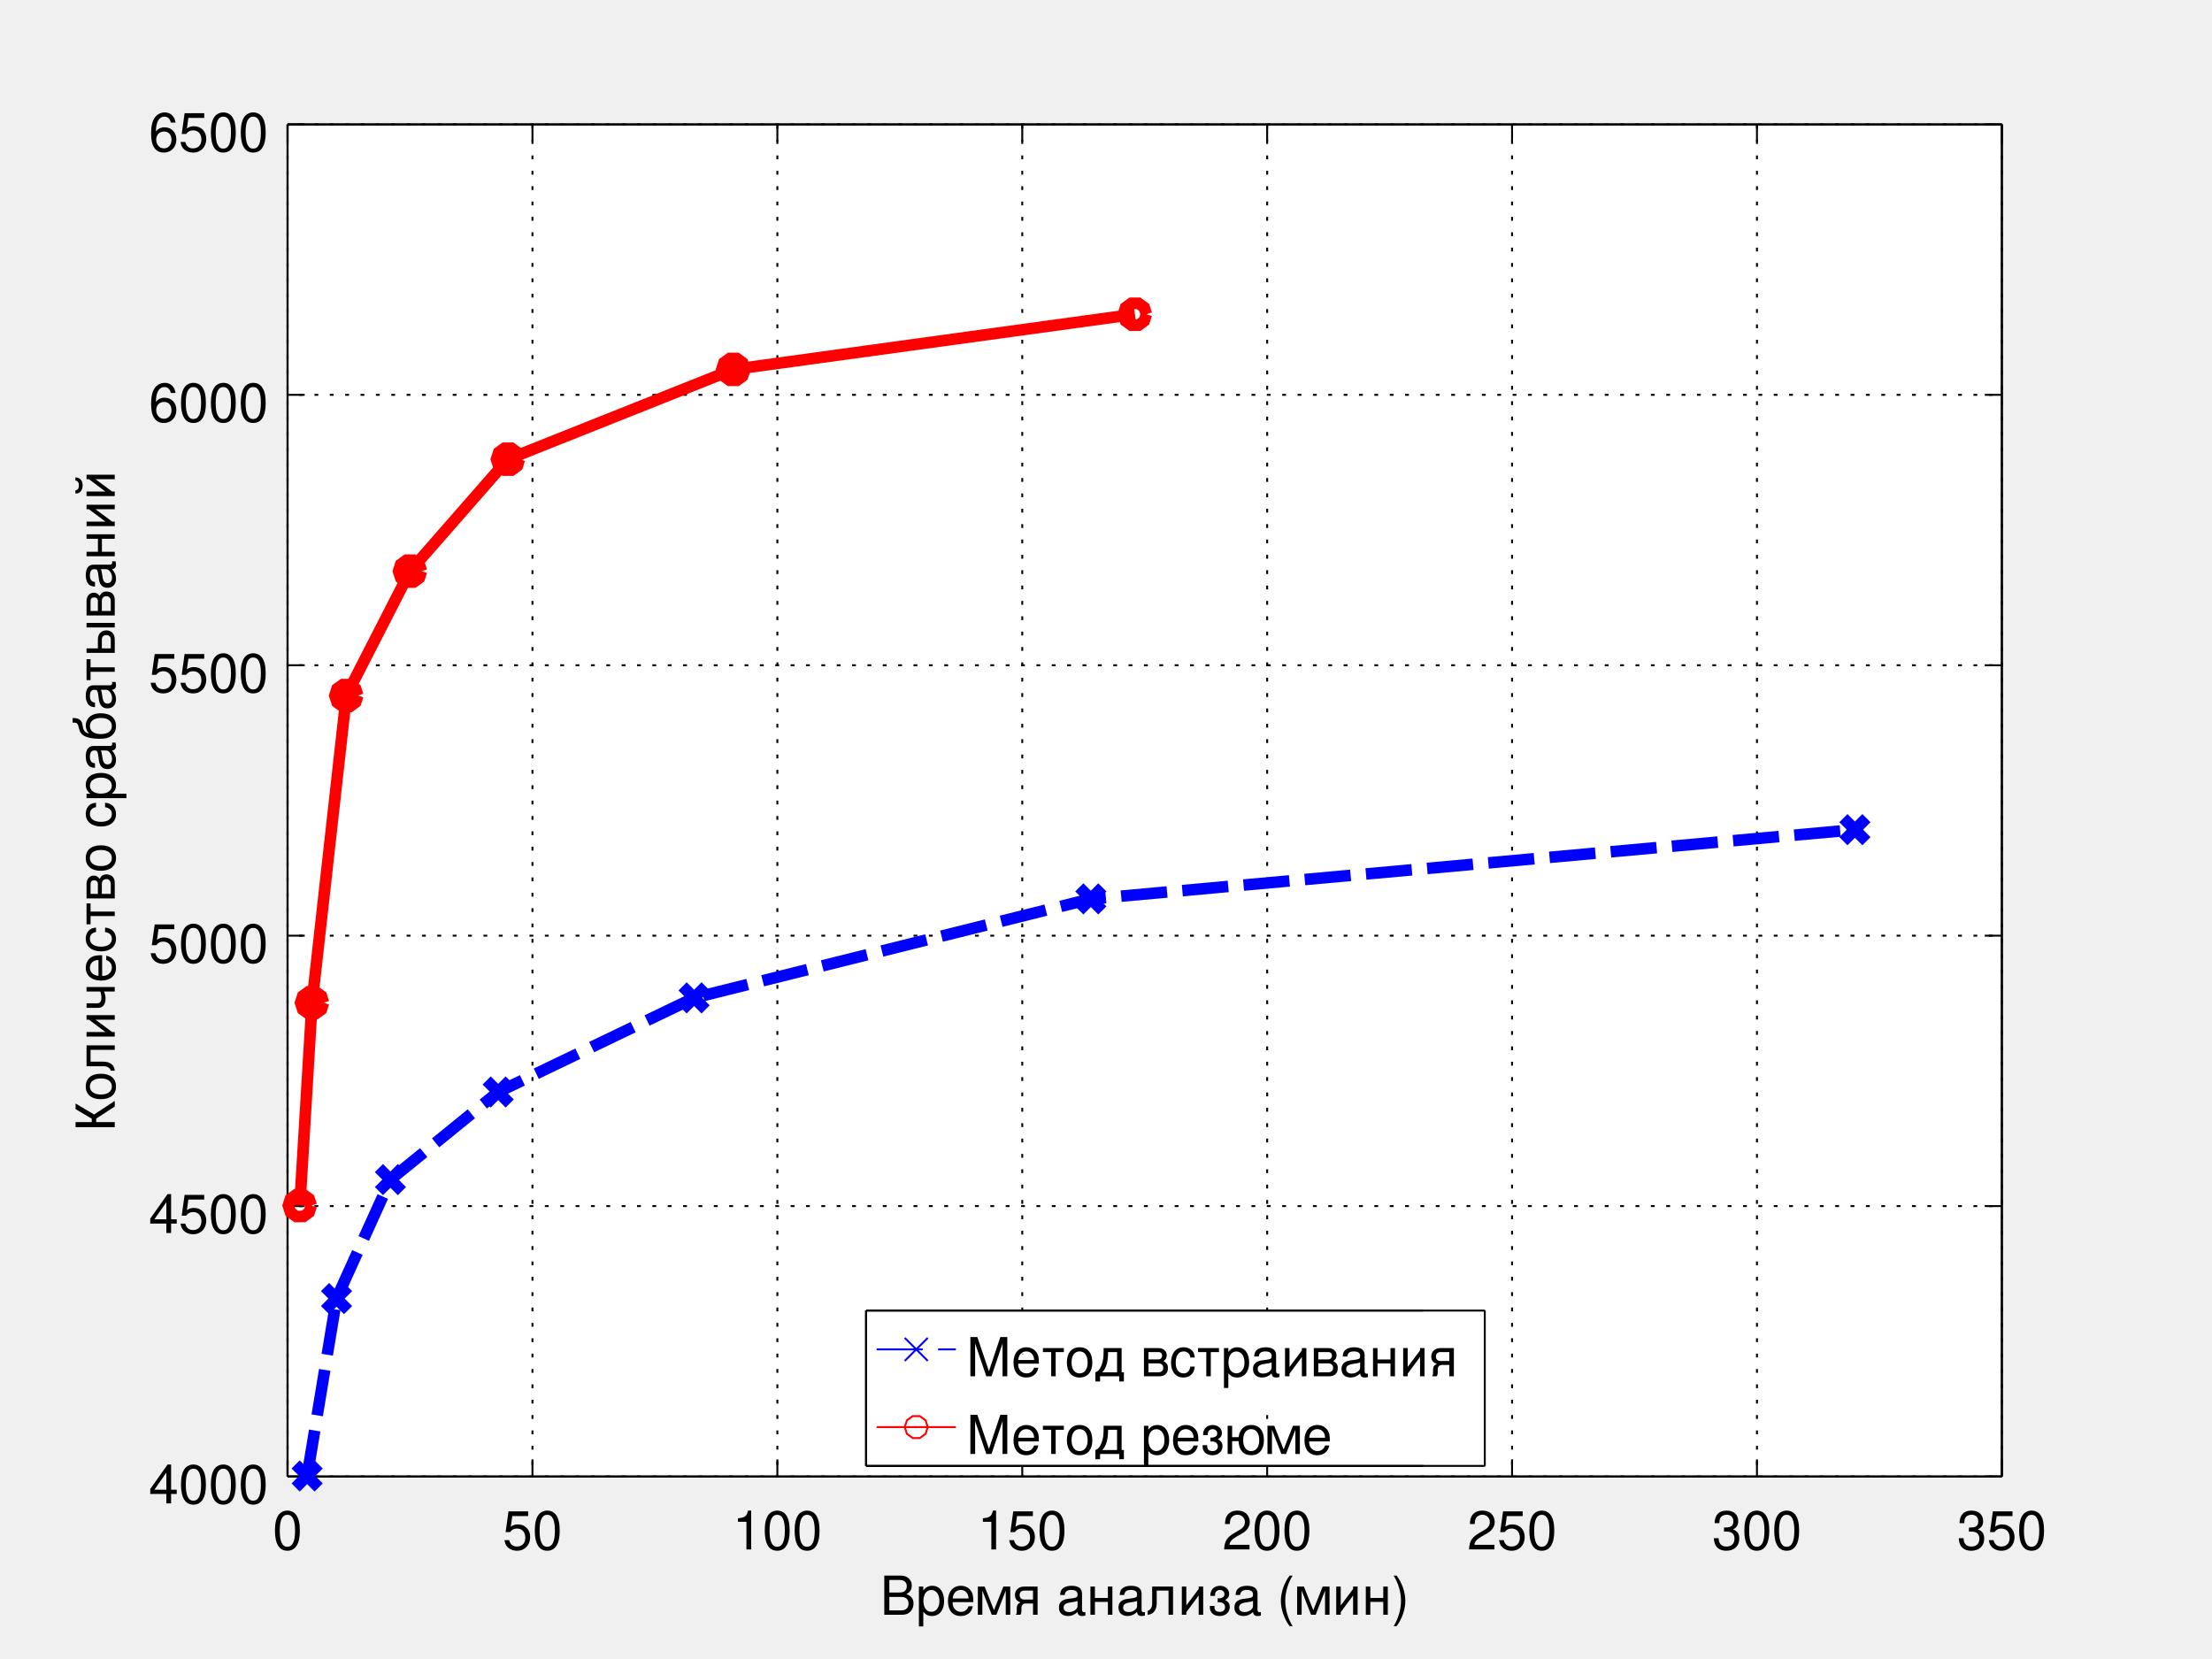
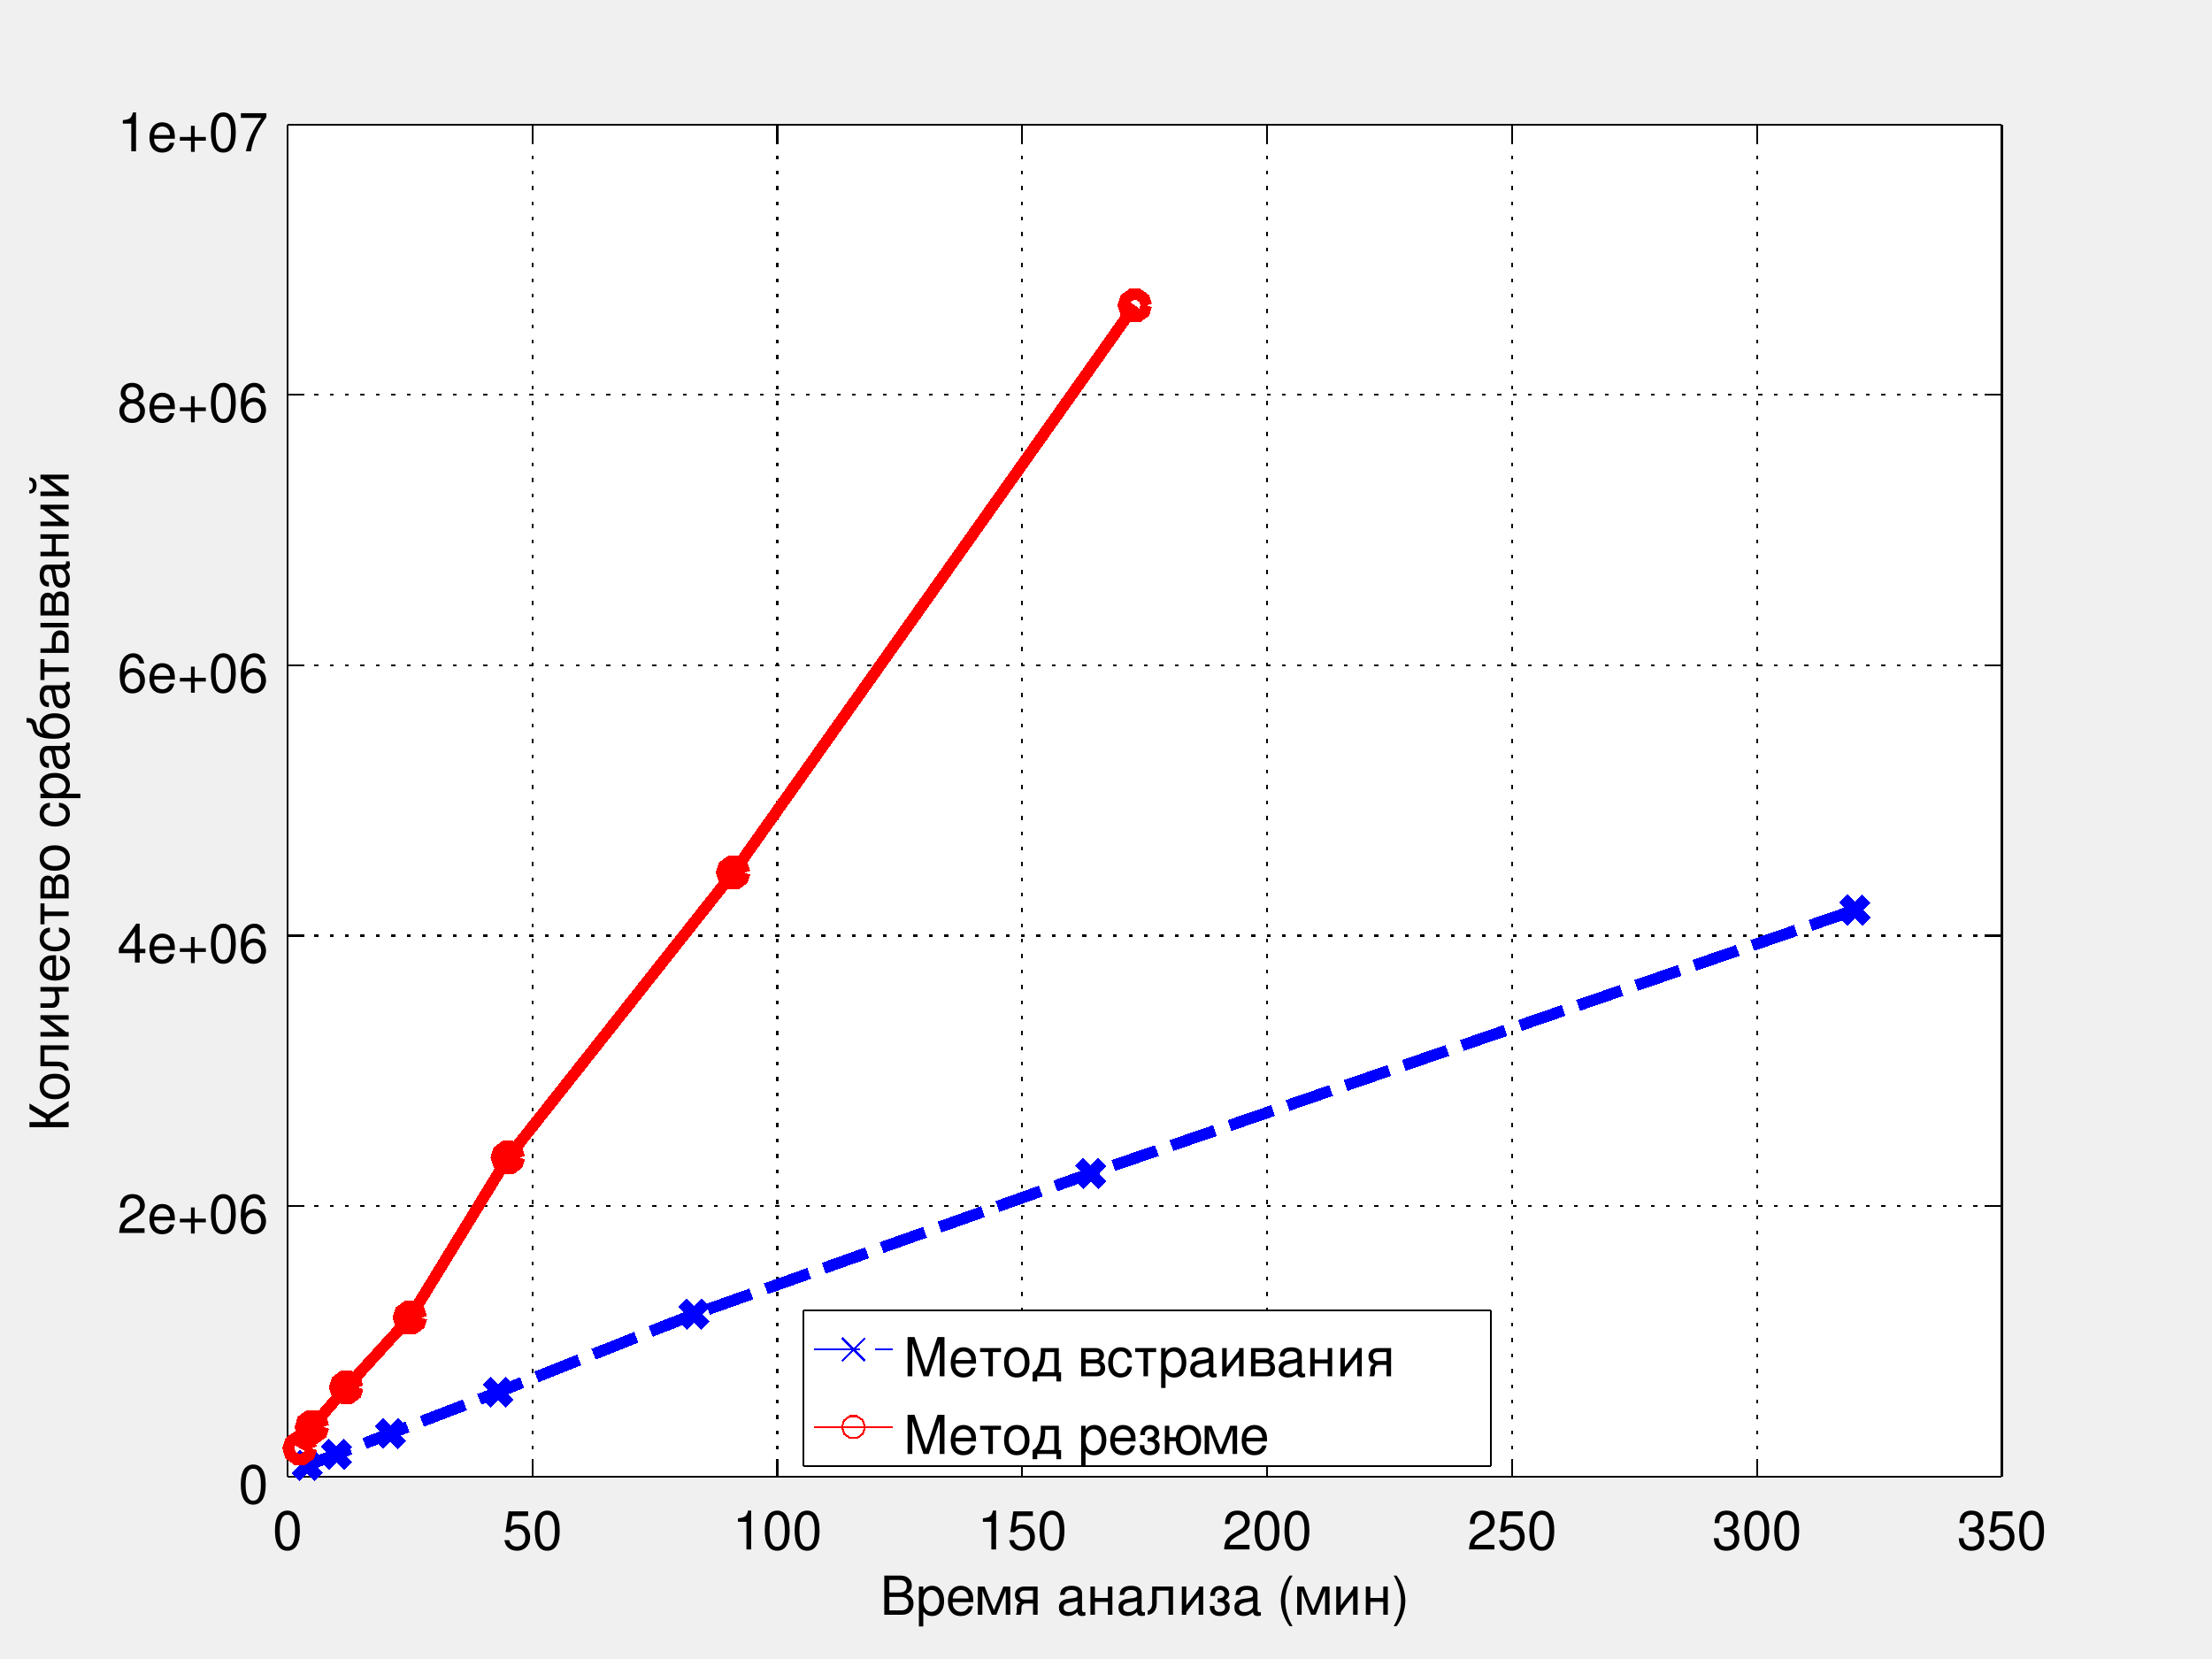
- <svg xmlns="http://www.w3.org/2000/svg" width="576px" height="432px" viewBox="0 0 576 432" id="svg2" version="1.1">
-   <defs id="defs8" />
-   <polygon style="fill:#ffffff" id="polygon12" points="521.28,384.48 521.28,384.48 521.28,32.4 " />
-   <polygon style="fill:#ffffff" id="polygon14" points="521.28,384.48 521.28,32.4 521.28,32.4 " />
-   <polygon style="fill:#ffffff" id="polygon16" points="74.88,32.4 74.88,32.4 521.28,32.4 " />
-   <polygon style="fill:#ffffff" id="polygon18" points="74.88,32.4 521.28,32.4 521.28,32.4 " />
-   <polygon style="fill:#ffffff" id="polygon20" points="74.88,32.4 74.88,384.48 521.28,384.48 " />
-   <polygon style="fill:#ffffff" id="polygon22" points="74.88,32.4 521.28,384.48 521.28,32.4 " />
-   <polyline style="fill:none;stroke:#000000;stroke-width:0.5;stroke-dasharray:16, 0" id="polyline24" points="74.88,384.48 521.28,384.48" />
-   <polyline style="fill:none;stroke:#000000;stroke-width:0.5;stroke-dasharray:16, 0" id="polyline26" points="74.88,32.4 521.28,32.4" />
-   <polyline style="fill:none;stroke:#000000;stroke-width:0.5;stroke-dasharray:16, 0" id="polyline28" points="74.88,32.4 521.28,32.4" />
-   <polyline style="fill:none;stroke:#000000;stroke-width:0.5;stroke-dasharray:16, 0" id="polyline30" points="74.88,384.48 521.28,384.48" />
-   <polyline style="fill:none;stroke:#000000;stroke-width:0.5;stroke-dasharray:16, 0" id="polyline32" points="74.88,384.48 74.88,32.4" />
-   <polyline style="fill:none;stroke:#000000;stroke-width:0.5;stroke-dasharray:16, 0" id="polyline34" points="521.28,384.48 521.28,32.4" />
-   <polyline style="fill:none;stroke:#000000;stroke-width:0.5;stroke-dasharray:16, 0" id="polyline36" points="521.28,384.48 521.28,32.4" />
-   <polyline style="fill:none;stroke:#000000;stroke-width:0.5;stroke-dasharray:16, 0" id="polyline38" points="74.88,384.48 74.88,32.4 74.88,32.4" />
-   <polyline style="fill:none;stroke:#000000;stroke-width:0.5;stroke-dasharray:16, 0" id="polyline40" points="521.28,32.4 521.28,32.4" />
-   <polyline style="fill:none;stroke:#000000;stroke-width:0.5;stroke-dasharray:16, 0" id="polyline42" points="521.28,384.48 521.28,384.48" />
-   <polyline style="fill:none;stroke:#000000;stroke-width:0.5;stroke-dasharray:16, 0" id="polyline44" points="74.88,384.48 74.88,384.48" />
-   <polyline style="fill:none;stroke:#000000;stroke-width:0.5;stroke-dasharray:0, 3, 1, 3, 1, 3, 1, 3, 1, 0" id="polyline46" points="74.88,384.48 74.88,32.4" />
-   <polyline style="fill:none;stroke:#000000;stroke-width:0.5;stroke-dasharray:0, 3, 1, 3, 1, 3, 1, 3, 1, 0" id="polyline48" points="138.651,384.48 138.651,32.4" />
-   <polyline style="fill:none;stroke:#000000;stroke-width:0.5;stroke-dasharray:0, 3, 1, 3, 1, 3, 1, 3, 1, 0" id="polyline50" points="202.423,384.48 202.423,32.4" />
-   <polyline style="fill:none;stroke:#000000;stroke-width:0.5;stroke-dasharray:0, 3, 1, 3, 1, 3, 1, 3, 1, 0" id="polyline52" points="266.194,384.48 266.194,32.4" />
-   <polyline style="fill:none;stroke:#000000;stroke-width:0.5;stroke-dasharray:0, 3, 1, 3, 1, 3, 1, 3, 1, 0" id="polyline54" points="329.966,384.48 329.966,32.4" />
-   <polyline style="fill:none;stroke:#000000;stroke-width:0.5;stroke-dasharray:0, 3, 1, 3, 1, 3, 1, 3, 1, 0" id="polyline56" points="393.737,384.48 393.737,32.4" />
-   <polyline style="fill:none;stroke:#000000;stroke-width:0.5;stroke-dasharray:0, 3, 1, 3, 1, 3, 1, 3, 1, 0" id="polyline58" points="457.509,384.48 457.509,32.4" />
-   <polyline style="fill:none;stroke:#000000;stroke-width:0.5;stroke-dasharray:0, 3, 1, 3, 1, 3, 1, 3, 1, 0" id="polyline60" points="521.28,384.48 521.28,32.4" />
-   <polyline style="fill:none;stroke:#000000;stroke-width:0.5;stroke-dasharray:16, 0" id="polyline62" points="74.88,384.48 74.88,380.015" />
-   <polyline style="fill:none;stroke:#000000;stroke-width:0.5;stroke-dasharray:16, 0" id="polyline64" points="74.88,32.4 74.88,36.865" />
-   <polyline style="fill:none;stroke:#000000;stroke-width:0.5;stroke-dasharray:16, 0" id="polyline66" points="138.651,384.48 138.651,380.015" />
-   <polyline style="fill:none;stroke:#000000;stroke-width:0.5;stroke-dasharray:16, 0" id="polyline68" points="138.651,32.4 138.651,36.865" />
-   <polyline style="fill:none;stroke:#000000;stroke-width:0.5;stroke-dasharray:16, 0" id="polyline70" points="202.423,384.48 202.423,380.015" />
-   <polyline style="fill:none;stroke:#000000;stroke-width:0.5;stroke-dasharray:16, 0" id="polyline72" points="202.423,32.4 202.423,36.865" />
-   <polyline style="fill:none;stroke:#000000;stroke-width:0.5;stroke-dasharray:16, 0" id="polyline74" points="266.194,384.48 266.194,380.015" />
-   <polyline style="fill:none;stroke:#000000;stroke-width:0.5;stroke-dasharray:16, 0" id="polyline76" points="266.194,32.4 266.194,36.865" />
-   <polyline style="fill:none;stroke:#000000;stroke-width:0.5;stroke-dasharray:16, 0" id="polyline78" points="329.966,384.48 329.966,380.015" />
-   <polyline style="fill:none;stroke:#000000;stroke-width:0.5;stroke-dasharray:16, 0" id="polyline80" points="329.966,32.4 329.966,36.865" />
-   <polyline style="fill:none;stroke:#000000;stroke-width:0.5;stroke-dasharray:16, 0" id="polyline82" points="393.737,384.48 393.737,380.015" />
-   <polyline style="fill:none;stroke:#000000;stroke-width:0.5;stroke-dasharray:16, 0" id="polyline84" points="393.737,32.4 393.737,36.865" />
-   <polyline style="fill:none;stroke:#000000;stroke-width:0.5;stroke-dasharray:16, 0" id="polyline86" points="457.509,384.48 457.509,380.015" />
-   <polyline style="fill:none;stroke:#000000;stroke-width:0.5;stroke-dasharray:16, 0" id="polyline88" points="457.509,32.4 457.509,36.865" />
-   <polyline style="fill:none;stroke:#000000;stroke-width:0.5;stroke-dasharray:16, 0" id="polyline90" points="521.28,384.48 521.28,380.015" />
-   <polyline style="fill:none;stroke:#000000;stroke-width:0.5;stroke-dasharray:16, 0" id="polyline92" points="521.28,32.4 521.28,36.865" />
-   <text style="font-size:14px;text-anchor:middle;baseline-shift:-14px;fill:#000000;font-family:Helvetica" id="text94" baseline-shift="-14" font-size="14" y="389.481" x="74.88">0</text>
-   <text style="font-size:14px;text-anchor:middle;baseline-shift:-14px;fill:#000000;font-family:Helvetica" id="text96" baseline-shift="-14" font-size="14" y="389.481" x="138.651">50</text>
-   <text style="font-size:14px;text-anchor:middle;baseline-shift:-14px;fill:#000000;font-family:Helvetica" id="text98" baseline-shift="-14" font-size="14" y="389.481" x="202.423">100</text>
-   <text style="font-size:14px;text-anchor:middle;baseline-shift:-14px;fill:#000000;font-family:Helvetica" id="text100" baseline-shift="-14" font-size="14" y="389.481" x="266.194">150</text>
-   <text style="font-size:14px;text-anchor:middle;baseline-shift:-14px;fill:#000000;font-family:Helvetica" id="text102" baseline-shift="-14" font-size="14" y="389.481" x="329.966">200</text>
-   <text style="font-size:14px;text-anchor:middle;baseline-shift:-14px;fill:#000000;font-family:Helvetica" id="text104" baseline-shift="-14" font-size="14" y="389.481" x="393.737">250</text>
-   <text style="font-size:14px;text-anchor:middle;baseline-shift:-14px;fill:#000000;font-family:Helvetica" id="text106" baseline-shift="-14" font-size="14" y="389.481" x="457.509">300</text>
-   <text style="font-size:14px;text-anchor:middle;baseline-shift:-14px;fill:#000000;font-family:Helvetica" id="text108" baseline-shift="-14" font-size="14" y="389.481" x="521.28">350</text>
-   <polyline style="fill:none;stroke:#000000;stroke-width:0.5;stroke-dasharray:0, 3, 1, 3, 1, 3, 1, 3, 1, 0" id="polyline110" points="74.88,384.48 521.28,384.48" />
-   <polyline style="fill:none;stroke:#000000;stroke-width:0.5;stroke-dasharray:0, 3, 1, 3, 1, 3, 1, 3, 1, 0" id="polyline112" points="74.88,314.064 521.28,314.064" />
-   <polyline style="fill:none;stroke:#000000;stroke-width:0.5;stroke-dasharray:0, 3, 1, 3, 1, 3, 1, 3, 1, 0" id="polyline114" points="74.88,243.648 521.28,243.648" />
-   <polyline style="fill:none;stroke:#000000;stroke-width:0.5;stroke-dasharray:0, 3, 1, 3, 1, 3, 1, 3, 1, 0" id="polyline116" points="74.88,173.232 521.28,173.232" />
-   <polyline style="fill:none;stroke:#000000;stroke-width:0.5;stroke-dasharray:0, 3, 1, 3, 1, 3, 1, 3, 1, 0" id="polyline118" points="74.88,102.816 521.28,102.816" />
-   <polyline style="fill:none;stroke:#000000;stroke-width:0.5;stroke-dasharray:0, 3, 1, 3, 1, 3, 1, 3, 1, 0" id="polyline120" points="74.88,32.4 521.28,32.4" />
-   <polyline style="fill:none;stroke:#000000;stroke-width:0.5;stroke-dasharray:16, 0" id="polyline122" points="74.88,384.48 79.348,384.48" />
-   <polyline style="fill:none;stroke:#000000;stroke-width:0.5;stroke-dasharray:16, 0" id="polyline124" points="521.28,384.48 516.812,384.48" />
-   <polyline style="fill:none;stroke:#000000;stroke-width:0.5;stroke-dasharray:16, 0" id="polyline126" points="74.88,314.064 79.348,314.064" />
-   <polyline style="fill:none;stroke:#000000;stroke-width:0.5;stroke-dasharray:16, 0" id="polyline128" points="521.28,314.064 516.812,314.064" />
-   <polyline style="fill:none;stroke:#000000;stroke-width:0.5;stroke-dasharray:16, 0" id="polyline130" points="74.88,243.648 79.348,243.648" />
-   <polyline style="fill:none;stroke:#000000;stroke-width:0.5;stroke-dasharray:16, 0" id="polyline132" points="521.28,243.648 516.812,243.648" />
-   <polyline style="fill:none;stroke:#000000;stroke-width:0.5;stroke-dasharray:16, 0" id="polyline134" points="74.88,173.232 79.348,173.232" />
-   <polyline style="fill:none;stroke:#000000;stroke-width:0.5;stroke-dasharray:16, 0" id="polyline136" points="521.28,173.232 516.812,173.232" />
-   <polyline style="fill:none;stroke:#000000;stroke-width:0.5;stroke-dasharray:16, 0" id="polyline138" points="74.88,102.816 79.348,102.816" />
-   <polyline style="fill:none;stroke:#000000;stroke-width:0.5;stroke-dasharray:16, 0" id="polyline140" points="521.28,102.816 516.812,102.816" />
-   <polyline style="fill:none;stroke:#000000;stroke-width:0.5;stroke-dasharray:16, 0" id="polyline142" points="74.88,32.4 79.348,32.4" />
-   <polyline style="fill:none;stroke:#000000;stroke-width:0.5;stroke-dasharray:16, 0" id="polyline144" points="521.28,32.4 516.812,32.4" />
-   <text style="font-size:14px;text-anchor:end;baseline-shift:-7px;fill:#000000;font-family:Helvetica" id="text146" baseline-shift="-7" font-size="14" y="384.48" x="69.876">4000</text>
-   <text style="font-size:14px;text-anchor:end;baseline-shift:-7px;fill:#000000;font-family:Helvetica" id="text148" baseline-shift="-7" font-size="14" y="314.064" x="69.876">4500</text>
-   <text style="font-size:14px;text-anchor:end;baseline-shift:-7px;fill:#000000;font-family:Helvetica" id="text150" baseline-shift="-7" font-size="14" y="243.648" x="69.876">5000</text>
-   <text style="font-size:14px;text-anchor:end;baseline-shift:-7px;fill:#000000;font-family:Helvetica" id="text152" baseline-shift="-7" font-size="14" y="173.232" x="69.876">5500</text>
-   <text style="font-size:14px;text-anchor:end;baseline-shift:-7px;fill:#000000;font-family:Helvetica" id="text154" baseline-shift="-7" font-size="14" y="102.816" x="69.876">6000</text>
-   <text style="font-size:14px;text-anchor:end;baseline-shift:-7px;fill:#000000;font-family:Helvetica" id="text156" baseline-shift="-7" font-size="14" y="32.4" x="69.876">6500</text>
-   <text style="font-size:14px;text-anchor:middle;baseline-shift:-14px;fill:#000000;font-family:Helvetica" id="text158" baseline-shift="-14" font-size="14" y="406.481" x="298.08">Время анализа (мин)</text>
-   <text style="font-size:14px;text-anchor:middle;baseline-shift:0px;fill:#000000;font-family:Helvetica" id="text160" baseline-shift="0" transform="matrix(0,-1,1,0,0,0)" font-size="14" y="29.876" x="-208.44">Количество срабатываний</text>
-   <polyline style="fill:none;stroke:#0000ff;stroke-width:3;stroke-dasharray:12, 4" id="polyline162" points="79.982,384.339 87.634,338.146 101.664,307.163 129.723,284.348 180.741,259.844 284.05,234.071 483.017,216.045" />
-   <polyline style="fill:none;stroke:#0000ff;stroke-width:3" id="polyline164" points="76.982,381.339 82.982,387.339" />
-   <polyline style="fill:none;stroke:#0000ff;stroke-width:3" id="polyline166" points="76.982,387.339 82.982,381.339" />
-   <polyline style="fill:none;stroke:#0000ff;stroke-width:3" id="polyline168" points="84.634,335.146 90.634,341.146" />
-   <polyline style="fill:none;stroke:#0000ff;stroke-width:3" id="polyline170" points="84.634,341.146 90.634,335.146" />
-   <polyline style="fill:none;stroke:#0000ff;stroke-width:3" id="polyline172" points="98.664,304.163 104.664,310.163" />
-   <polyline style="fill:none;stroke:#0000ff;stroke-width:3" id="polyline174" points="98.664,310.163 104.664,304.163" />
-   <polyline style="fill:none;stroke:#0000ff;stroke-width:3" id="polyline176" points="126.723,281.348 132.723,287.348" />
-   <polyline style="fill:none;stroke:#0000ff;stroke-width:3" id="polyline178" points="126.723,287.348 132.723,281.348" />
-   <polyline style="fill:none;stroke:#0000ff;stroke-width:3" id="polyline180" points="177.741,256.844 183.741,262.844" />
-   <polyline style="fill:none;stroke:#0000ff;stroke-width:3" id="polyline182" points="177.741,262.844 183.741,256.844" />
-   <polyline style="fill:none;stroke:#0000ff;stroke-width:3" id="polyline184" points="281.05,231.071 287.05,237.071" />
-   <polyline style="fill:none;stroke:#0000ff;stroke-width:3" id="polyline186" points="281.05,237.071 287.05,231.071" />
-   <polyline style="fill:none;stroke:#0000ff;stroke-width:3" id="polyline188" points="480.017,213.045 486.017,219.045" />
-   <polyline style="fill:none;stroke:#0000ff;stroke-width:3" id="polyline190" points="480.017,219.045 486.017,213.045" />
-   <polyline style="fill:none;stroke:#ff0000;stroke-width:3" id="polyline192" points="78.069,313.923 81.257,261.111 90.185,181.119 106.766,148.727 132.274,119.575 190.944,96.197 295.529,81.832" />
-   <polyline style="fill:none;stroke:#ff0000;stroke-width:3" id="polyline194" points="81.069,313.923 80.496,315.687 78.996,316.776 77.141,316.776 75.641,315.687 75.069,313.923 75.641,312.16 77.141,311.07 78.996,311.07 80.496,312.16 81.069,313.923" />
-   <polyline style="fill:none;stroke:#ff0000;stroke-width:3" id="polyline196" points="84.257,261.111 83.684,262.875 82.184,263.964 80.33,263.964 78.83,262.875 78.257,261.111 78.83,259.348 80.33,258.258 82.184,258.258 83.684,259.348 84.257,261.111" />
-   <polyline style="fill:none;stroke:#ff0000;stroke-width:3" id="polyline198" points="93.185,181.119 92.612,182.882 91.112,183.972 89.258,183.972 87.758,182.882 87.185,181.119 87.758,179.355 89.258,178.265 91.112,178.265 92.612,179.355 93.185,181.119" />
-   <polyline style="fill:none;stroke:#ff0000;stroke-width:3" id="polyline200" points="109.766,148.727 109.193,150.491 107.693,151.58 105.839,151.58 104.339,150.491 103.766,148.727 104.339,146.964 105.839,145.874 107.693,145.874 109.193,146.964 109.766,148.727" />
-   <polyline style="fill:none;stroke:#ff0000;stroke-width:3" id="polyline202" points="135.274,119.575 134.701,121.338 133.201,122.428 131.347,122.428 129.847,121.338 129.274,119.575 129.847,117.812 131.347,116.722 133.201,116.722 134.701,117.812 135.274,119.575" />
-   <polyline style="fill:none;stroke:#ff0000;stroke-width:3" id="polyline204" points="193.944,96.197 193.371,97.96 191.871,99.05 190.017,99.05 188.517,97.96 187.944,96.197 188.517,94.433 190.017,93.344 191.871,93.344 193.371,94.433 193.944,96.197" />
-   <polyline style="fill:none;stroke:#ff0000;stroke-width:3" id="polyline206" points="298.529,81.832 297.956,83.595 296.456,84.685 294.602,84.685 293.102,83.595 292.529,81.832 293.102,80.069 294.602,78.979 296.456,78.979 297.956,80.069 298.529,81.832" />
-   <polygon style="fill:#ffffff" id="polygon208" points="370.635,381.729 370.635,381.729 370.635,341.257 " />
-   <polygon style="fill:#ffffff" id="polygon210" points="370.635,381.729 370.635,341.257 370.635,341.257 " />
-   <polygon style="fill:#ffffff" id="polygon212" points="225.525,341.257 225.525,341.257 370.635,341.257 " />
-   <polygon style="fill:#ffffff" id="polygon214" points="225.525,341.257 370.635,341.257 370.635,341.257 " />
-   <polygon style="fill:#ffffff" id="polygon216" points="225.525,341.257 225.525,381.729 370.635,381.729 " />
-   <polygon style="fill:#ffffff" id="polygon218" points="225.525,341.257 370.635,381.729 370.635,341.257 " transform="matrix(1.110478,0,0,0.9993397,-24.90224,0.2386806)" />
-   <polyline style="fill:none;stroke:#000000;stroke-width:0.5;stroke-dasharray:16, 0" id="polyline220" points="225.525,381.729 370.635,381.729" />
-   <polyline style="fill:none;stroke:#000000;stroke-width:0.5;stroke-dasharray:16, 0" id="polyline222" points="225.525,341.257 370.635,341.257" />
-   <polyline style="fill:none;stroke:#000000;stroke-width:0.5;stroke-dasharray:16, 0" id="polyline224" points="225.525,341.257 370.635,341.257" transform="matrix(1.110478,0,0,0.9993397,-24.90224,0.2386806)" />
-   <polyline style="fill:none;stroke:#000000;stroke-width:0.5;stroke-dasharray:16, 0" id="polyline226" points="225.525,381.729 370.635,381.729" transform="matrix(1.110478,0,0,0.9993397,-24.90224,0.2386806)" />
-   <polyline style="fill:none;stroke:#000000;stroke-width:0.5;stroke-dasharray:16, 0" id="polyline228" points="225.525,381.729 225.525,341.257" />
-   <polyline style="fill:none;stroke:#000000;stroke-width:0.5;stroke-dasharray:16, 0" id="polyline232" points="370.635,381.729 370.635,341.257" transform="translate(16,0)" />
-   <polyline style="fill:none;stroke:#000000;stroke-width:0.5;stroke-dasharray:16, 0" id="polyline234" points="225.525,381.729 225.525,341.257 225.525,341.257" />
-   <polyline style="fill:none;stroke:#000000;stroke-width:0.5;stroke-dasharray:16, 0" id="polyline236" points="370.635,341.257 370.635,341.257" />
-   <polyline style="fill:none;stroke:#000000;stroke-width:0.5;stroke-dasharray:16, 0" id="polyline238" points="370.635,381.729 370.635,381.729" />
-   <polyline style="fill:none;stroke:#000000;stroke-width:0.5;stroke-dasharray:16, 0" id="polyline240" points="225.525,381.729 225.525,381.729" />
-   <text style="font-size:14px;text-anchor:start;baseline-shift:-7px;fill:#000000;font-family:Helvetica" id="text242" baseline-shift="-7" font-size="14" y="351.375" x="251.655">Метод встраивания</text>
-   <text style="font-size:14px;text-anchor:start;baseline-shift:-7px;fill:#000000;font-family:Helvetica" id="text244" baseline-shift="-7" font-size="14" y="371.611" x="251.655">Метод резюме</text>
-   <polyline style="fill:none;stroke:#0000ff;stroke-width:0.5;stroke-dasharray:12, 4" id="polyline246" points="228.276,351.375 248.905,351.375" />
-   <polyline style="fill:none;stroke:#0000ff;stroke-width:0.5" id="polyline248" points="235.59,348.375 241.59,354.375" />
-   <polyline style="fill:none;stroke:#0000ff;stroke-width:0.5" id="polyline250" points="235.59,354.375 241.59,348.375" />
-   <polyline style="fill:none;stroke:#ff0000;stroke-width:0.5" id="polyline252" points="228.276,371.611 248.905,371.611" />
-   <polyline style="fill:none;stroke:#ff0000;stroke-width:0.5" id="polyline254" points="241.59,371.611 241.018,373.375 239.518,374.465 237.663,374.465 236.163,373.375 235.59,371.611 236.163,369.848 237.663,368.758 239.518,368.758 241.018,369.848 241.59,371.611" />
+ <svg xmlns="http://www.w3.org/2000/svg" width="576px" height="432px" viewBox="0 0 576 432">
+   <defs>
+ </defs>
+   <g shape-rendering="crispEdges">
+     <polygon fill="#ffffff" points="521.28,384.48 521.28,32.4 521.28,384.48" />
+     <polygon fill="#ffffff" points="521.28,32.4 521.28,32.4 521.28,384.48" />
+     <polygon fill="#ffffff" points="74.88,32.4 521.28,32.4 74.88,32.4" />
+     <polygon fill="#ffffff" points="521.28,32.4 521.28,32.4 74.88,32.4" />
+     <polygon fill="#ffffff" points="74.88,384.48 521.28,384.48 74.88,32.4" />
+     <polygon fill="#ffffff" points="521.28,384.48 521.28,32.4 74.88,32.4" />
+     <polyline fill="none" stroke="#000000" stroke-width="0.5" stroke-dasharray="16,0" points="74.88,384.48 521.28,384.48" />
+     <polyline fill="none" stroke="#000000" stroke-width="0.5" stroke-dasharray="16,0" points="74.88,32.4 521.28,32.4" />
+     <polyline fill="none" stroke="#000000" stroke-width="0.5" stroke-dasharray="16,0" points="74.88,32.4 521.28,32.4" />
+     <polyline fill="none" stroke="#000000" stroke-width="0.5" stroke-dasharray="16,0" points="74.88,384.48 521.28,384.48" />
+     <polyline fill="none" stroke="#000000" stroke-width="0.5" stroke-dasharray="16,0" points="74.88,384.48 74.88,32.4" />
+     <polyline fill="none" stroke="#000000" stroke-width="0.5" stroke-dasharray="16,0" points="521.28,384.48 521.28,32.4" />
+     <polyline fill="none" stroke="#000000" stroke-width="0.5" stroke-dasharray="16,0" points="521.28,384.48 521.28,32.4" />
+     <polyline fill="none" stroke="#000000" stroke-width="0.5" stroke-dasharray="16,0" points="74.88,384.48 74.88,32.4 74.88,32.4" />
+     <polyline fill="none" stroke="#000000" stroke-width="0.5" stroke-dasharray="16,0" points="521.28,32.4 521.28,32.4" />
+     <polyline fill="none" stroke="#000000" stroke-width="0.5" stroke-dasharray="16,0" points="521.28,384.48 521.28,384.48" />
+     <polyline fill="none" stroke="#000000" stroke-width="0.5" stroke-dasharray="16,0" points="74.88,384.48 74.88,384.48" />
+     <polyline fill="none" stroke="#000000" stroke-width="0.5" stroke-dasharray="0,3,1,3,1,3,1,3,1,0" points="74.88,384.48 74.88,32.4" />
+     <polyline fill="none" stroke="#000000" stroke-width="0.5" stroke-dasharray="0,3,1,3,1,3,1,3,1,0" points="138.651,384.48 138.651,32.4" />
+     <polyline fill="none" stroke="#000000" stroke-width="0.5" stroke-dasharray="0,3,1,3,1,3,1,3,1,0" points="202.423,384.48 202.423,32.4" />
+     <polyline fill="none" stroke="#000000" stroke-width="0.5" stroke-dasharray="0,3,1,3,1,3,1,3,1,0" points="266.194,384.48 266.194,32.4" />
+     <polyline fill="none" stroke="#000000" stroke-width="0.5" stroke-dasharray="0,3,1,3,1,3,1,3,1,0" points="329.966,384.48 329.966,32.4" />
+     <polyline fill="none" stroke="#000000" stroke-width="0.5" stroke-dasharray="0,3,1,3,1,3,1,3,1,0" points="393.737,384.48 393.737,32.4" />
+     <polyline fill="none" stroke="#000000" stroke-width="0.5" stroke-dasharray="0,3,1,3,1,3,1,3,1,0" points="457.509,384.48 457.509,32.4" />
+     <polyline fill="none" stroke="#000000" stroke-width="0.5" stroke-dasharray="0,3,1,3,1,3,1,3,1,0" points="521.28,384.48 521.28,32.4" />
+     <polyline fill="none" stroke="#000000" stroke-width="0.5" stroke-dasharray="16,0" points="74.88,384.48 74.88,380.015" />
+     <polyline fill="none" stroke="#000000" stroke-width="0.5" stroke-dasharray="16,0" points="74.88,32.4 74.88,36.865" />
+     <polyline fill="none" stroke="#000000" stroke-width="0.5" stroke-dasharray="16,0" points="138.651,384.48 138.651,380.015" />
+     <polyline fill="none" stroke="#000000" stroke-width="0.5" stroke-dasharray="16,0" points="138.651,32.4 138.651,36.865" />
+     <polyline fill="none" stroke="#000000" stroke-width="0.5" stroke-dasharray="16,0" points="202.423,384.48 202.423,380.015" />
+     <polyline fill="none" stroke="#000000" stroke-width="0.5" stroke-dasharray="16,0" points="202.423,32.4 202.423,36.865" />
+     <polyline fill="none" stroke="#000000" stroke-width="0.5" stroke-dasharray="16,0" points="266.194,384.48 266.194,380.015" />
+     <polyline fill="none" stroke="#000000" stroke-width="0.5" stroke-dasharray="16,0" points="266.194,32.4 266.194,36.865" />
+     <polyline fill="none" stroke="#000000" stroke-width="0.5" stroke-dasharray="16,0" points="329.966,384.48 329.966,380.015" />
+     <polyline fill="none" stroke="#000000" stroke-width="0.5" stroke-dasharray="16,0" points="329.966,32.4 329.966,36.865" />
+     <polyline fill="none" stroke="#000000" stroke-width="0.5" stroke-dasharray="16,0" points="393.737,384.48 393.737,380.015" />
+     <polyline fill="none" stroke="#000000" stroke-width="0.5" stroke-dasharray="16,0" points="393.737,32.4 393.737,36.865" />
+     <polyline fill="none" stroke="#000000" stroke-width="0.5" stroke-dasharray="16,0" points="457.509,384.48 457.509,380.015" />
+     <polyline fill="none" stroke="#000000" stroke-width="0.5" stroke-dasharray="16,0" points="457.509,32.4 457.509,36.865" />
+     <polyline fill="none" stroke="#000000" stroke-width="0.5" stroke-dasharray="16,0" points="521.28,384.48 521.28,380.015" />
+     <polyline fill="none" stroke="#000000" stroke-width="0.5" stroke-dasharray="16,0" points="521.28,32.4 521.28,36.865" />
+     <text fill="#000000" x="74.88" y="389.481" font-size="14" text-anchor="middle" baseline-shift="-14" font-family="Helvetica">0</text>
+     <text fill="#000000" x="138.651" y="389.481" font-size="14" text-anchor="middle" baseline-shift="-14" font-family="Helvetica">50</text>
+     <text fill="#000000" x="202.423" y="389.481" font-size="14" text-anchor="middle" baseline-shift="-14" font-family="Helvetica">100</text>
+     <text fill="#000000" x="266.194" y="389.481" font-size="14" text-anchor="middle" baseline-shift="-14" font-family="Helvetica">150</text>
+     <text fill="#000000" x="329.966" y="389.481" font-size="14" text-anchor="middle" baseline-shift="-14" font-family="Helvetica">200</text>
+     <text fill="#000000" x="393.737" y="389.481" font-size="14" text-anchor="middle" baseline-shift="-14" font-family="Helvetica">250</text>
+     <text fill="#000000" x="457.509" y="389.481" font-size="14" text-anchor="middle" baseline-shift="-14" font-family="Helvetica">300</text>
+     <text fill="#000000" x="521.28" y="389.481" font-size="14" text-anchor="middle" baseline-shift="-14" font-family="Helvetica">350</text>
+     <polyline fill="none" stroke="#000000" stroke-width="0.5" stroke-dasharray="0,3,1,3,1,3,1,3,1,0" points="74.88,384.48 521.28,384.48" />
+     <polyline fill="none" stroke="#000000" stroke-width="0.5" stroke-dasharray="0,3,1,3,1,3,1,3,1,0" points="74.88,314.064 521.28,314.064" />
+     <polyline fill="none" stroke="#000000" stroke-width="0.5" stroke-dasharray="0,3,1,3,1,3,1,3,1,0" points="74.88,243.648 521.28,243.648" />
+     <polyline fill="none" stroke="#000000" stroke-width="0.5" stroke-dasharray="0,3,1,3,1,3,1,3,1,0" points="74.88,173.232 521.28,173.232" />
+     <polyline fill="none" stroke="#000000" stroke-width="0.5" stroke-dasharray="0,3,1,3,1,3,1,3,1,0" points="74.88,102.816 521.28,102.816" />
+     <polyline fill="none" stroke="#000000" stroke-width="0.5" stroke-dasharray="0,3,1,3,1,3,1,3,1,0" points="74.88,32.4 521.28,32.4" />
+     <polyline fill="none" stroke="#000000" stroke-width="0.5" stroke-dasharray="16,0" points="74.88,384.48 79.348,384.48" />
+     <polyline fill="none" stroke="#000000" stroke-width="0.5" stroke-dasharray="16,0" points="521.28,384.48 516.812,384.48" />
+     <polyline fill="none" stroke="#000000" stroke-width="0.5" stroke-dasharray="16,0" points="74.88,314.064 79.348,314.064" />
+     <polyline fill="none" stroke="#000000" stroke-width="0.5" stroke-dasharray="16,0" points="521.28,314.064 516.812,314.064" />
+     <polyline fill="none" stroke="#000000" stroke-width="0.5" stroke-dasharray="16,0" points="74.88,243.648 79.348,243.648" />
+     <polyline fill="none" stroke="#000000" stroke-width="0.5" stroke-dasharray="16,0" points="521.28,243.648 516.812,243.648" />
+     <polyline fill="none" stroke="#000000" stroke-width="0.5" stroke-dasharray="16,0" points="74.88,173.232 79.348,173.232" />
+     <polyline fill="none" stroke="#000000" stroke-width="0.5" stroke-dasharray="16,0" points="521.28,173.232 516.812,173.232" />
+     <polyline fill="none" stroke="#000000" stroke-width="0.5" stroke-dasharray="16,0" points="74.88,102.816 79.348,102.816" />
+     <polyline fill="none" stroke="#000000" stroke-width="0.5" stroke-dasharray="16,0" points="521.28,102.816 516.812,102.816" />
+     <polyline fill="none" stroke="#000000" stroke-width="0.5" stroke-dasharray="16,0" points="74.88,32.4 79.348,32.4" />
+     <polyline fill="none" stroke="#000000" stroke-width="0.5" stroke-dasharray="16,0" points="521.28,32.4 516.812,32.4" />
+     <text fill="#000000" x="69.876" y="384.48" font-size="14" text-anchor="end" baseline-shift="-7" font-family="Helvetica">0</text>
+     <text fill="#000000" x="69.876" y="314.064" font-size="14" text-anchor="end" baseline-shift="-7" font-family="Helvetica">2e+06</text>
+     <text fill="#000000" x="69.876" y="243.648" font-size="14" text-anchor="end" baseline-shift="-7" font-family="Helvetica">4e+06</text>
+     <text fill="#000000" x="69.876" y="173.232" font-size="14" text-anchor="end" baseline-shift="-7" font-family="Helvetica">6e+06</text>
+     <text fill="#000000" x="69.876" y="102.816" font-size="14" text-anchor="end" baseline-shift="-7" font-family="Helvetica">8e+06</text>
+     <text fill="#000000" x="69.876" y="32.4" font-size="14" text-anchor="end" baseline-shift="-7" font-family="Helvetica">1e+07</text>
+     <text fill="#000000" x="298.08" y="406.481" font-size="14" text-anchor="middle" baseline-shift="-14" font-family="Helvetica">Время анализа (мин)</text>
+     <text fill="#000000" x="17.875" y="208.44" font-size="14" transform="rotate(-90, 17.8755, 208.44)" text-anchor="middle" baseline-shift="0" font-family="Helvetica">Количество срабатываний</text>
+     <polyline fill="none" stroke="#0000ff" stroke-width="3" stroke-dasharray="12,4" points="79.982,381.598 87.634,378.686 101.664,373.264 129.723,362.504 180.741,342.234 284.05,305.536 483.017,236.975" />
+     <polyline fill="none" stroke="#0000ff" stroke-width="3" points="76.982,378.598 82.982,384.598" />
+     <polyline fill="none" stroke="#0000ff" stroke-width="3" points="76.982,384.598 82.982,378.598" />
+     <polyline fill="none" stroke="#0000ff" stroke-width="3" points="84.634,375.686 90.634,381.687" />
+     <polyline fill="none" stroke="#0000ff" stroke-width="3" points="84.634,381.687 90.634,375.686" />
+     <polyline fill="none" stroke="#0000ff" stroke-width="3" points="98.664,370.264 104.664,376.264" />
+     <polyline fill="none" stroke="#0000ff" stroke-width="3" points="98.664,376.264 104.664,370.264" />
+     <polyline fill="none" stroke="#0000ff" stroke-width="3" points="126.723,359.504 132.723,365.504" />
+     <polyline fill="none" stroke="#0000ff" stroke-width="3" points="126.723,365.504 132.723,359.504" />
+     <polyline fill="none" stroke="#0000ff" stroke-width="3" points="177.741,339.234 183.741,345.234" />
+     <polyline fill="none" stroke="#0000ff" stroke-width="3" points="177.741,345.234 183.741,339.234" />
+     <polyline fill="none" stroke="#0000ff" stroke-width="3" points="281.05,302.536 287.05,308.536" />
+     <polyline fill="none" stroke="#0000ff" stroke-width="3" points="281.05,308.536 287.05,302.536" />
+     <polyline fill="none" stroke="#0000ff" stroke-width="3" points="480.017,233.975 486.017,239.975" />
+     <polyline fill="none" stroke="#0000ff" stroke-width="3" points="480.017,239.975 486.017,233.975" />
+     <polyline fill="none" stroke="#ff0000" stroke-width="3" points="78.069,377.12 81.257,371.566 90.185,361.278 106.766,343.115 132.274,301.434 190.944,227.256 295.529,79.533" />
+     <polyline fill="none" stroke="#ff0000" stroke-width="3" points="81.069,377.12 80.496,378.884 78.996,379.973 77.141,379.973 75.641,378.884 75.069,377.12 75.641,375.357 77.141,374.267 78.996,374.267 80.496,375.357 81.069,377.12" />
+     <polyline fill="none" stroke="#ff0000" stroke-width="3" points="84.257,371.566 83.684,373.33 82.184,374.42 80.33,374.42 78.83,373.33 78.257,371.566 78.83,369.803 80.33,368.713 82.184,368.713 83.684,369.803 84.257,371.566" />
+     <polyline fill="none" stroke="#ff0000" stroke-width="3" points="93.185,361.278 92.612,363.042 91.112,364.131 89.258,364.131 87.758,363.042 87.185,361.278 87.758,359.515 89.258,358.425 91.112,358.425 92.612,359.515 93.185,361.278" />
+     <polyline fill="none" stroke="#ff0000" stroke-width="3" points="109.766,343.115 109.193,344.879 107.693,345.968 105.839,345.968 104.339,344.879 103.766,343.115 104.339,341.352 105.839,340.262 107.693,340.262 109.193,341.352 109.766,343.115" />
+     <polyline fill="none" stroke="#ff0000" stroke-width="3" points="135.274,301.434 134.701,303.198 133.201,304.288 131.347,304.288 129.847,303.198 129.274,301.434 129.847,299.671 131.347,298.581 133.201,298.581 134.701,299.671 135.274,301.434" />
+     <polyline fill="none" stroke="#ff0000" stroke-width="3" points="193.944,227.256 193.371,229.02 191.871,230.109 190.017,230.109 188.517,229.02 187.944,227.256 188.517,225.493 190.017,224.403 191.871,224.403 193.371,225.493 193.944,227.256" />
+     <polyline fill="none" stroke="#ff0000" stroke-width="3" points="298.529,79.533 297.956,81.297 296.456,82.387 294.602,82.387 293.102,81.297 292.529,79.533 293.102,77.77 294.602,76.68 296.456,76.68 297.956,77.77 298.529,79.533" />
+     <polygon fill="#ffffff" points="388.223,381.729 388.223,341.257 388.223,381.729" />
+     <polygon fill="#ffffff" points="388.223,341.257 388.223,341.257 388.223,381.729" />
+     <polygon fill="#ffffff" points="209.171,341.257 388.223,341.257 209.171,341.257" />
+     <polygon fill="#ffffff" points="388.223,341.257 388.223,341.257 209.171,341.257" />
+     <polygon fill="#ffffff" points="209.171,381.729 388.223,381.729 209.171,341.257" />
+     <polygon fill="#ffffff" points="388.223,381.729 388.223,341.257 209.171,341.257" />
+     <polyline fill="none" stroke="#000000" stroke-width="0.5" stroke-dasharray="16,0" points="209.171,381.729 388.223,381.729" />
+     <polyline fill="none" stroke="#000000" stroke-width="0.5" stroke-dasharray="16,0" points="209.171,341.257 388.223,341.257" />
+     <polyline fill="none" stroke="#000000" stroke-width="0.5" stroke-dasharray="16,0" points="209.171,341.257 388.223,341.257" />
+     <polyline fill="none" stroke="#000000" stroke-width="0.5" stroke-dasharray="16,0" points="209.171,381.729 388.223,381.729" />
+     <polyline fill="none" stroke="#000000" stroke-width="0.5" stroke-dasharray="16,0" points="209.171,381.729 209.171,341.257" />
+     <polyline fill="none" stroke="#000000" stroke-width="0.5" stroke-dasharray="16,0" points="388.223,381.729 388.223,341.257" />
+     <polyline fill="none" stroke="#000000" stroke-width="0.5" stroke-dasharray="16,0" points="388.223,381.729 388.223,341.257" />
+     <polyline fill="none" stroke="#000000" stroke-width="0.5" stroke-dasharray="16,0" points="209.171,381.729 209.171,341.257 209.171,341.257" />
+     <polyline fill="none" stroke="#000000" stroke-width="0.5" stroke-dasharray="16,0" points="388.223,341.257 388.223,341.257" />
+     <polyline fill="none" stroke="#000000" stroke-width="0.5" stroke-dasharray="16,0" points="388.223,381.729 388.223,381.729" />
+     <polyline fill="none" stroke="#000000" stroke-width="0.5" stroke-dasharray="16,0" points="209.171,381.729 209.171,381.729" />
+     <text fill="#000000" x="235.301" y="351.375" font-size="14" text-anchor="start" baseline-shift="-7" font-family="Helvetica">Метод встраивания</text>
+     <text fill="#000000" x="235.301" y="371.611" font-size="14" text-anchor="start" baseline-shift="-7" font-family="Helvetica">Метод резюме</text>
+     <polyline fill="none" stroke="#0000ff" stroke-width="0.5" stroke-dasharray="12,4" points="211.922,351.375 232.551,351.375" />
+     <polyline fill="none" stroke="#0000ff" stroke-width="0.5" points="219.236,348.375 225.236,354.375" />
+     <polyline fill="none" stroke="#0000ff" stroke-width="0.5" points="219.236,354.375 225.236,348.375" />
+     <polyline fill="none" stroke="#ff0000" stroke-width="0.5" points="211.922,371.611 232.551,371.611" />
+     <polyline fill="none" stroke="#ff0000" stroke-width="0.5" points="225.236,371.611 224.663,373.375 223.163,374.465 221.309,374.465 219.809,373.375 219.236,371.611 219.809,369.848 221.309,368.758 223.163,368.758 224.663,369.848 225.236,371.611" />
+   </g>
</svg>
